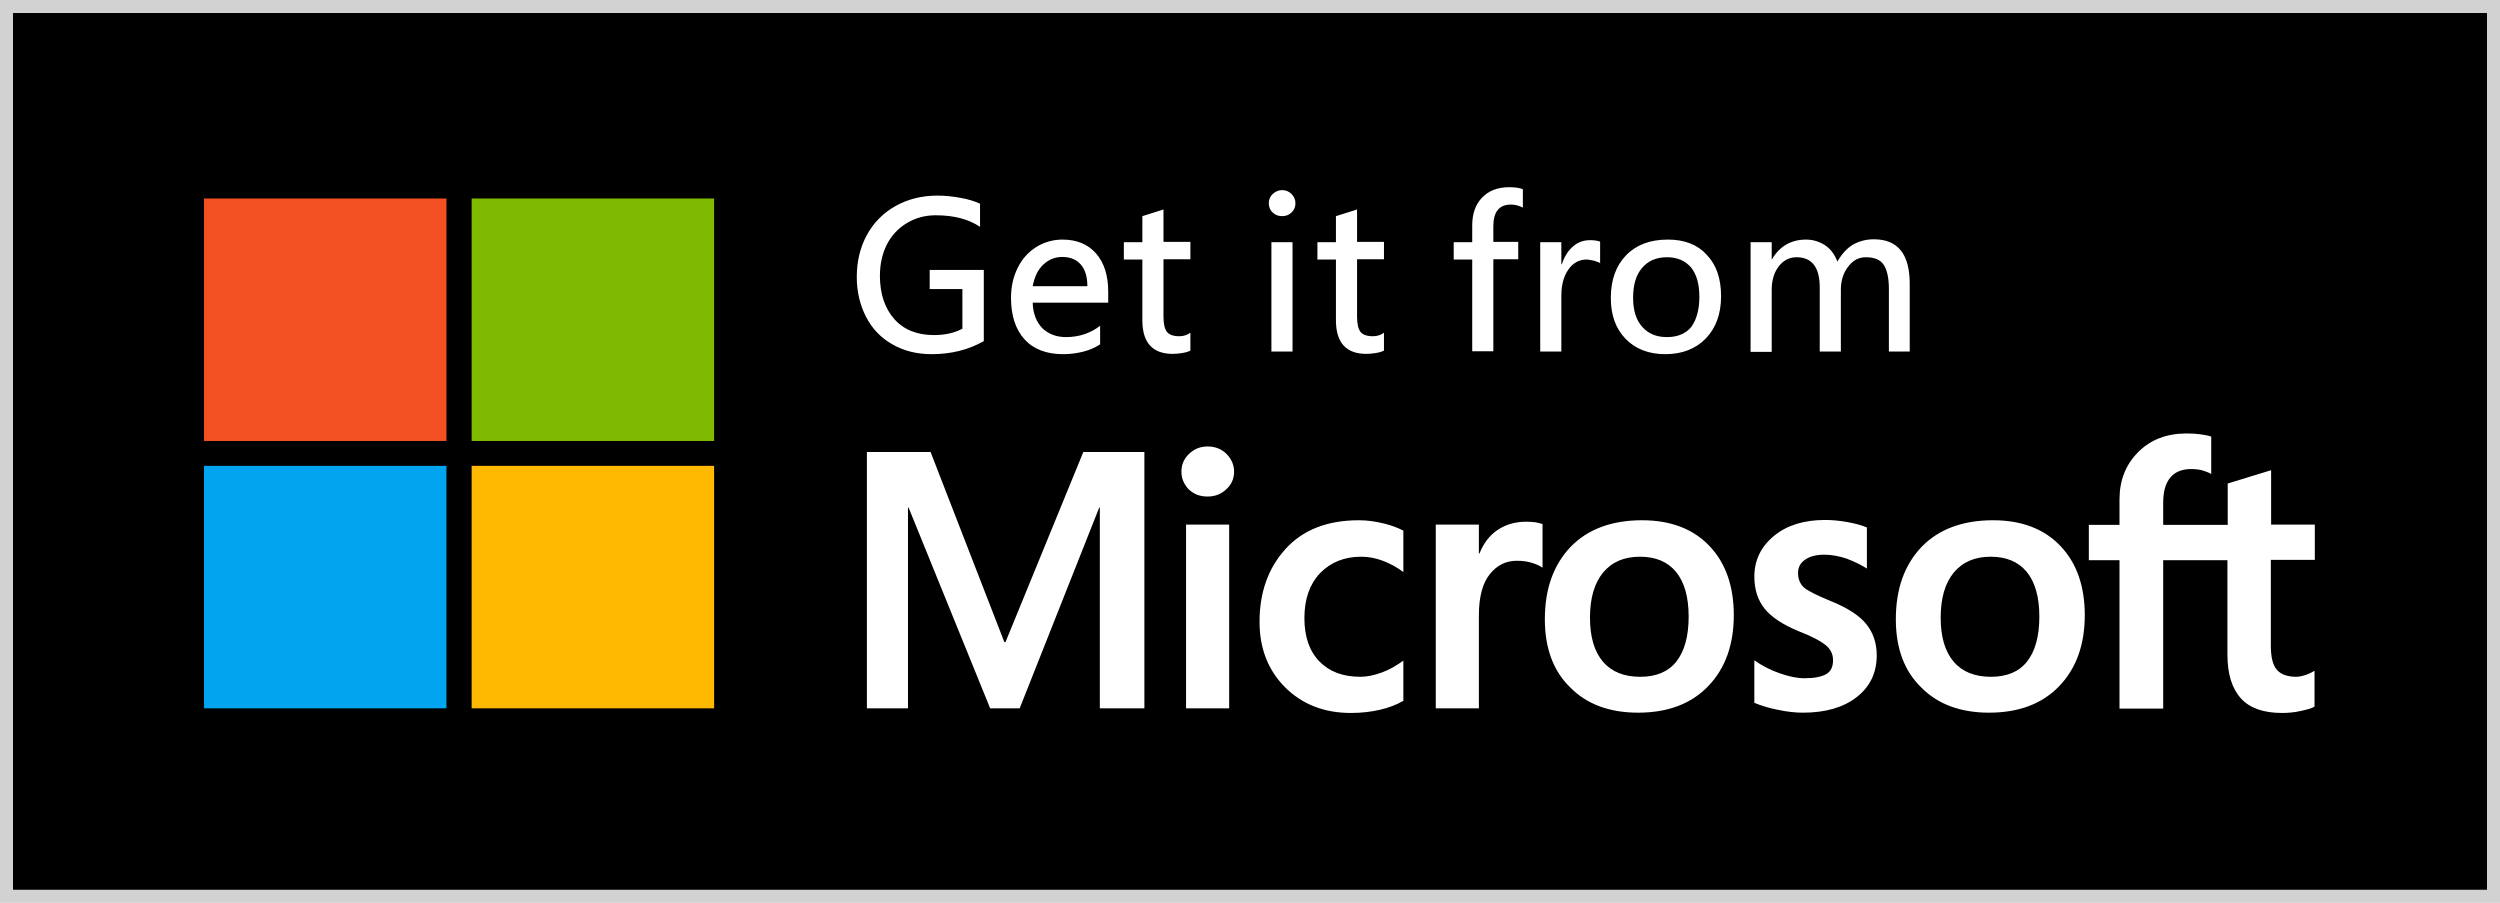
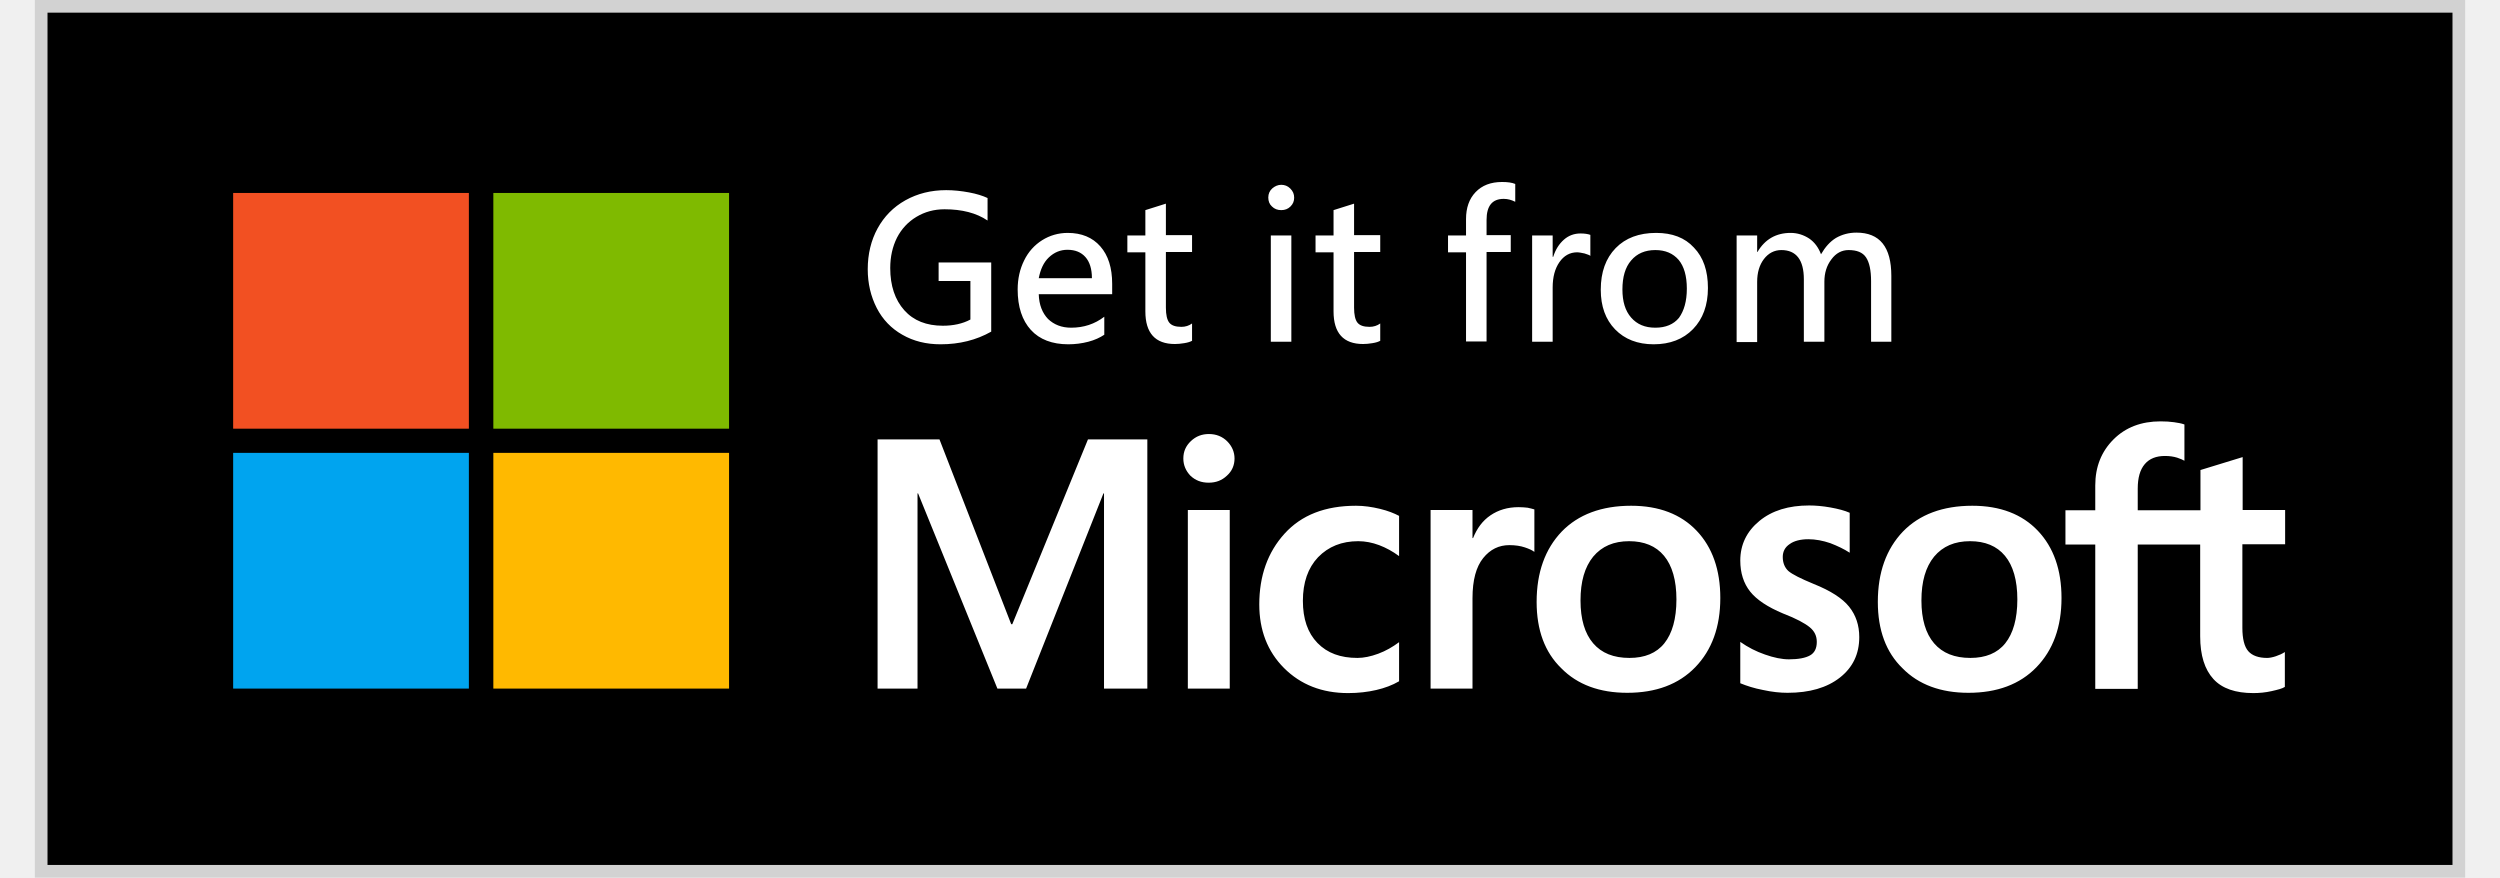
- <svg xmlns="http://www.w3.org/2000/svg" viewBox="0 0 864 312">
+ <svg xmlns="http://www.w3.org/2000/svg" width="114" height="40.019" viewBox="0 0 864 312">
  <path d="M2.3 2.3h859.5v307.5H2.3z" />
  <path fill="#D2D2D2" d="M4.5 4.5h855v303H4.5V4.5zM0 312h864V0H0v312z" />
  <defs>
    <path id="a" d="M0 0h864v312H0z" />
  </defs>
  <g>
    <path fill="#F25022" d="M70.5 68.6h83.8v83.8H70.5z" />
    <path fill="#7FBA00" d="M163 68.6h83.8v83.8H163z" />
    <path fill="#00A4EF" d="M70.5 161h83.8v83.8H70.5z" />
    <path fill="#FFB900" d="M163 161h83.8v83.8H163z" />
    <path fill="#FFF" d="M408.3 163c0-2.5.9-4.5 2.7-6.2 1.8-1.7 3.9-2.5 6.4-2.5 2.6 0 4.8.9 6.5 2.6 1.7 1.7 2.6 3.8 2.6 6.1 0 2.4-.9 4.5-2.7 6.1-1.8 1.7-3.9 2.5-6.5 2.5s-4.7-.8-6.5-2.5c-1.6-1.7-2.5-3.7-2.5-6.1m16.5 81.8h-14.9v-63.5h14.9v63.5zM470.2 233.9c2.2 0 4.7-.5 7.4-1.5s5.1-2.4 7.4-4.1v13.9c-2.4 1.4-5.1 2.4-8.1 3.1-3 .7-6.4 1.1-10 1.1-9.3 0-16.9-3-22.8-8.9-5.9-5.9-8.8-13.5-8.8-22.6 0-10.2 3-18.6 9-25.2 6-6.6 14.4-9.9 25.4-9.9 2.8 0 5.6.4 8.5 1.1 2.9.7 5.1 1.6 6.8 2.5v14.3c-2.3-1.7-4.7-3-7.1-3.9-2.4-.9-4.9-1.4-7.4-1.4-5.9 0-10.6 1.9-14.3 5.7-3.6 3.8-5.4 9-5.4 15.5 0 6.4 1.7 11.4 5.2 15 3.5 3.6 8.2 5.3 14.2 5.3M527.5 180.3c1.2 0 2.3.1 3.2.2.9.2 1.8.4 2.4.6v15.1c-.8-.6-1.9-1.1-3.4-1.6s-3.3-.8-5.5-.8c-3.7 0-6.8 1.5-9.3 4.6-2.5 3.1-3.8 7.8-3.8 14.3v32.1h-14.9v-63.5h14.9v10h.2c1.4-3.5 3.4-6.2 6.2-8.1 2.8-1.9 6.1-2.9 10-2.9M533.9 214c0-10.5 3-18.8 8.9-25 5.9-6.1 14.2-9.2 24.7-9.2 9.9 0 17.7 3 23.3 8.9 5.6 5.9 8.4 13.9 8.4 23.9 0 10.3-3 18.5-8.9 24.6-5.9 6.1-14 9.1-24.2 9.1-9.8 0-17.7-2.9-23.4-8.7-5.9-5.7-8.8-13.6-8.8-23.6m15.6-.5c0 6.6 1.5 11.7 4.5 15.2s7.3 5.2 12.9 5.2c5.4 0 9.6-1.7 12.4-5.2s4.3-8.7 4.3-15.6c0-6.8-1.5-12-4.4-15.5-2.9-3.5-7.1-5.2-12.4-5.2-5.5 0-9.7 1.8-12.8 5.5-3 3.7-4.5 8.8-4.5 15.6M621.4 198c0 2.1.7 3.8 2 5 1.4 1.2 4.4 2.7 9 4.6 6 2.4 10.2 5.1 12.6 8.1 2.4 3 3.6 6.6 3.6 10.8 0 6-2.3 10.8-6.9 14.4-4.6 3.6-10.8 5.4-18.6 5.4-2.6 0-5.5-.3-8.7-1-3.2-.6-5.9-1.5-8.1-2.4v-14.7c2.7 1.9 5.6 3.4 8.8 4.5 3.1 1.1 6 1.7 8.5 1.7 3.4 0 5.9-.5 7.5-1.4 1.6-.9 2.4-2.5 2.4-4.8 0-2.1-.8-3.8-2.5-5.2-1.7-1.4-4.8-3.1-9.5-4.9-5.5-2.3-9.4-4.9-11.7-7.8-2.3-2.9-3.5-6.6-3.5-11 0-5.7 2.3-10.4 6.8-14.1 4.5-3.7 10.4-5.5 17.7-5.5 2.2 0 4.7.2 7.5.7 2.8.5 5.1 1.1 6.9 1.9v14.2c-2-1.3-4.3-2.4-6.9-3.4-2.6-.9-5.3-1.4-7.8-1.4-2.8 0-5.1.6-6.6 1.7-1.7 1.1-2.5 2.7-2.5 4.6M655.2 214c0-10.5 3-18.8 8.9-25 5.9-6.1 14.2-9.2 24.7-9.2 9.9 0 17.7 3 23.3 8.9 5.6 5.9 8.4 13.9 8.4 23.9 0 10.3-3 18.5-8.9 24.6-5.9 6.1-14 9.1-24.2 9.1-9.8 0-17.7-2.9-23.4-8.7-5.9-5.7-8.8-13.6-8.8-23.6m15.5-.5c0 6.6 1.5 11.7 4.5 15.2s7.3 5.2 12.9 5.2c5.4 0 9.6-1.7 12.4-5.2s4.3-8.7 4.3-15.6c0-6.8-1.5-12-4.4-15.5s-7.1-5.2-12.4-5.2c-5.5 0-9.7 1.8-12.8 5.5-3 3.7-4.5 8.8-4.5 15.6M769.8 193.6v32.6c0 6.8 1.6 11.8 4.7 15.2 3.1 3.4 7.9 5 14.2 5 2.1 0 4.3-.2 6.5-.7 2.2-.5 3.8-.9 4.7-1.5v-12.4c-.9.6-2 1.1-3.2 1.5-1.2.4-2.3.6-3.1.6-3 0-5.3-.8-6.7-2.4-1.4-1.6-2.1-4.4-2.1-8.3v-29.7H800v-12.2h-15.1v-18.8l-15 4.6v14.3h-22.3v-7.7c0-3.8.8-6.7 2.5-8.7 1.7-2 4.1-2.9 7.2-2.9 1.6 0 3 .2 4.3.6 1.2.4 2.1.8 2.6 1.1v-12.9c-1.1-.4-2.3-.6-3.7-.8-1.4-.2-3-.3-4.8-.3-6.8 0-12.4 2.1-16.7 6.4-4.3 4.3-6.5 9.7-6.5 16.4v8.8h-10.6v12.2h10.6v51.3h15.1v-51.3h22.2zM395.5 156.2v88.6h-15.4v-69.4h-.2l-27.5 69.4h-10.2L314 175.4h-.2v69.4h-14.2v-88.6h22l25.5 65.7h.4l26.9-65.7zM340 117.9c-5.3 3-11.3 4.5-18 4.5-5.1 0-9.6-1.1-13.6-3.4-3.9-2.2-7-5.4-9.1-9.5-2.1-4.1-3.2-8.7-3.2-13.8 0-5.4 1.2-10.3 3.5-14.5s5.6-7.6 9.9-10c4.3-2.4 9.1-3.6 14.5-3.6 2.7 0 5.4.3 8.1.8 2.7.5 4.9 1.2 6.6 2v8c-4-2.7-9.1-4-15.3-4-3.7 0-7 .9-10 2.7-3 1.8-5.3 4.3-6.9 7.4-1.6 3.2-2.4 6.8-2.4 10.8 0 6.3 1.7 11.3 5 15 3.3 3.7 7.9 5.5 13.7 5.5 3.7 0 7-.7 9.8-2.2V99.9h-11.3v-6.6H340v24.6zM383.1 104.6h-26.2c.1 3.8 1.3 6.7 3.3 8.8 2.1 2 4.8 3.1 8.2 3.1 4.5 0 8.4-1.3 11.8-3.9v6.4c-1.5 1-3.4 1.9-5.7 2.5-2.3.6-4.7.9-7.1.9-5.7 0-10.2-1.7-13.3-5.1-3.1-3.4-4.7-8.2-4.7-14.4 0-3.8.8-7.3 2.3-10.3 1.5-3.1 3.7-5.5 6.4-7.2 2.7-1.7 5.8-2.6 9.1-2.6 4.9 0 8.8 1.6 11.6 4.8 2.8 3.2 4.2 7.6 4.2 13.3v3.7zm-7.3-5.7c0-3.3-.8-5.8-2.3-7.5-1.5-1.7-3.6-2.6-6.4-2.6-2.5 0-4.7.9-6.6 2.7s-3 4.3-3.6 7.4h18.9zM411.5 121.1c-.7.4-1.6.7-2.9.9-1.2.2-2.3.3-3.3.3-7 0-10.5-3.9-10.5-11.6v-21h-6.4v-6h6.4v-9l7.3-2.3v11.2h9.3v6h-9.3v19.8c0 2.5.4 4.3 1.2 5.3.8 1 2.2 1.5 4.3 1.5 1.4 0 2.7-.4 3.8-1.2v6.1zM447.7 70.3c0 1.2-.4 2.2-1.3 3.1-.9.9-2 1.3-3.3 1.3-1.3 0-2.4-.4-3.3-1.3-.9-.8-1.3-1.9-1.3-3.2 0-1.3.5-2.4 1.4-3.2.9-.8 2-1.3 3.2-1.3 1.2 0 2.3.4 3.2 1.3 1 1 1.4 2 1.4 3.3m-1 51.2h-7.3V83.7h7.3v37.8zM478.4 121.1c-.7.4-1.6.7-2.9.9-1.2.2-2.3.3-3.3.3-7 0-10.5-3.9-10.5-11.6v-21h-6.4v-6h6.4v-9l7.3-2.3v11.2h9.3v6H469v19.8c0 2.5.4 4.3 1.2 5.3.8 1 2.2 1.5 4.3 1.5 1.4 0 2.7-.4 3.8-1.2v6.1zM526.2 71.7c-1.2-.6-2.5-1-4-1-4.1 0-6.1 2.5-6.1 7.5v5.4h8.6v6h-8.6v31.8h-7.3V89.7h-6.4v-6h6.4v-5.8c0-4 1.1-7.2 3.4-9.6 2.3-2.4 5.4-3.6 9.4-3.6 2 0 3.5.2 4.7.7v6.3zM553.1 91c-.4-.3-1.2-.6-2.2-.9-1-.2-1.9-.4-2.6-.4-2.6 0-4.7 1.2-6.3 3.5-1.6 2.3-2.4 5.3-2.4 9v19.3h-7.3V83.7h7.3v7.6h.2c.8-2.6 2.1-4.6 3.8-6.1 1.7-1.5 3.7-2.2 5.9-2.2 1.5 0 2.7.2 3.5.5V91zM594.8 102.4c0 6.1-1.8 11-5.3 14.6-3.5 3.6-8.2 5.4-14 5.4-5.7 0-10.3-1.8-13.7-5.3-3.4-3.5-5.1-8.2-5.1-14.1 0-6.3 1.8-11.2 5.3-14.8 3.5-3.6 8.3-5.4 14.4-5.4 5.7 0 10.2 1.7 13.4 5.2 3.4 3.5 5 8.3 5 14.4m-7.5.2c0-4.5-1-7.9-2.9-10.2-2-2.3-4.7-3.5-8.3-3.5-3.6 0-6.5 1.2-8.6 3.7-2.1 2.4-3.1 5.9-3.1 10.3 0 4.3 1 7.6 3.1 10 2.1 2.4 4.9 3.6 8.6 3.6 3.7 0 6.5-1.2 8.4-3.5 1.8-2.5 2.8-5.9 2.8-10.4M660.1 121.5h-7.3V100c0-3.9-.6-6.7-1.8-8.5-1.2-1.8-3.3-2.6-6.2-2.6-2.4 0-4.5 1.1-6.1 3.3-1.7 2.2-2.5 4.9-2.5 7.9v21.4h-7.3V99.3c0-6.9-2.7-10.4-8-10.4-2.5 0-4.6 1.1-6.2 3.2s-2.4 4.8-2.4 8.1v21.4H605V83.7h7.3v5.9h.1c2.7-4.6 6.7-6.8 11.8-6.8 2.4 0 4.6.7 6.6 2 1.9 1.3 3.3 3.2 4.2 5.6 1.5-2.6 3.2-4.5 5.3-5.8 2.1-1.2 4.5-1.9 7.3-1.9 8.3 0 12.4 5.1 12.4 15.4v23.4z" />
  </g>
</svg>
